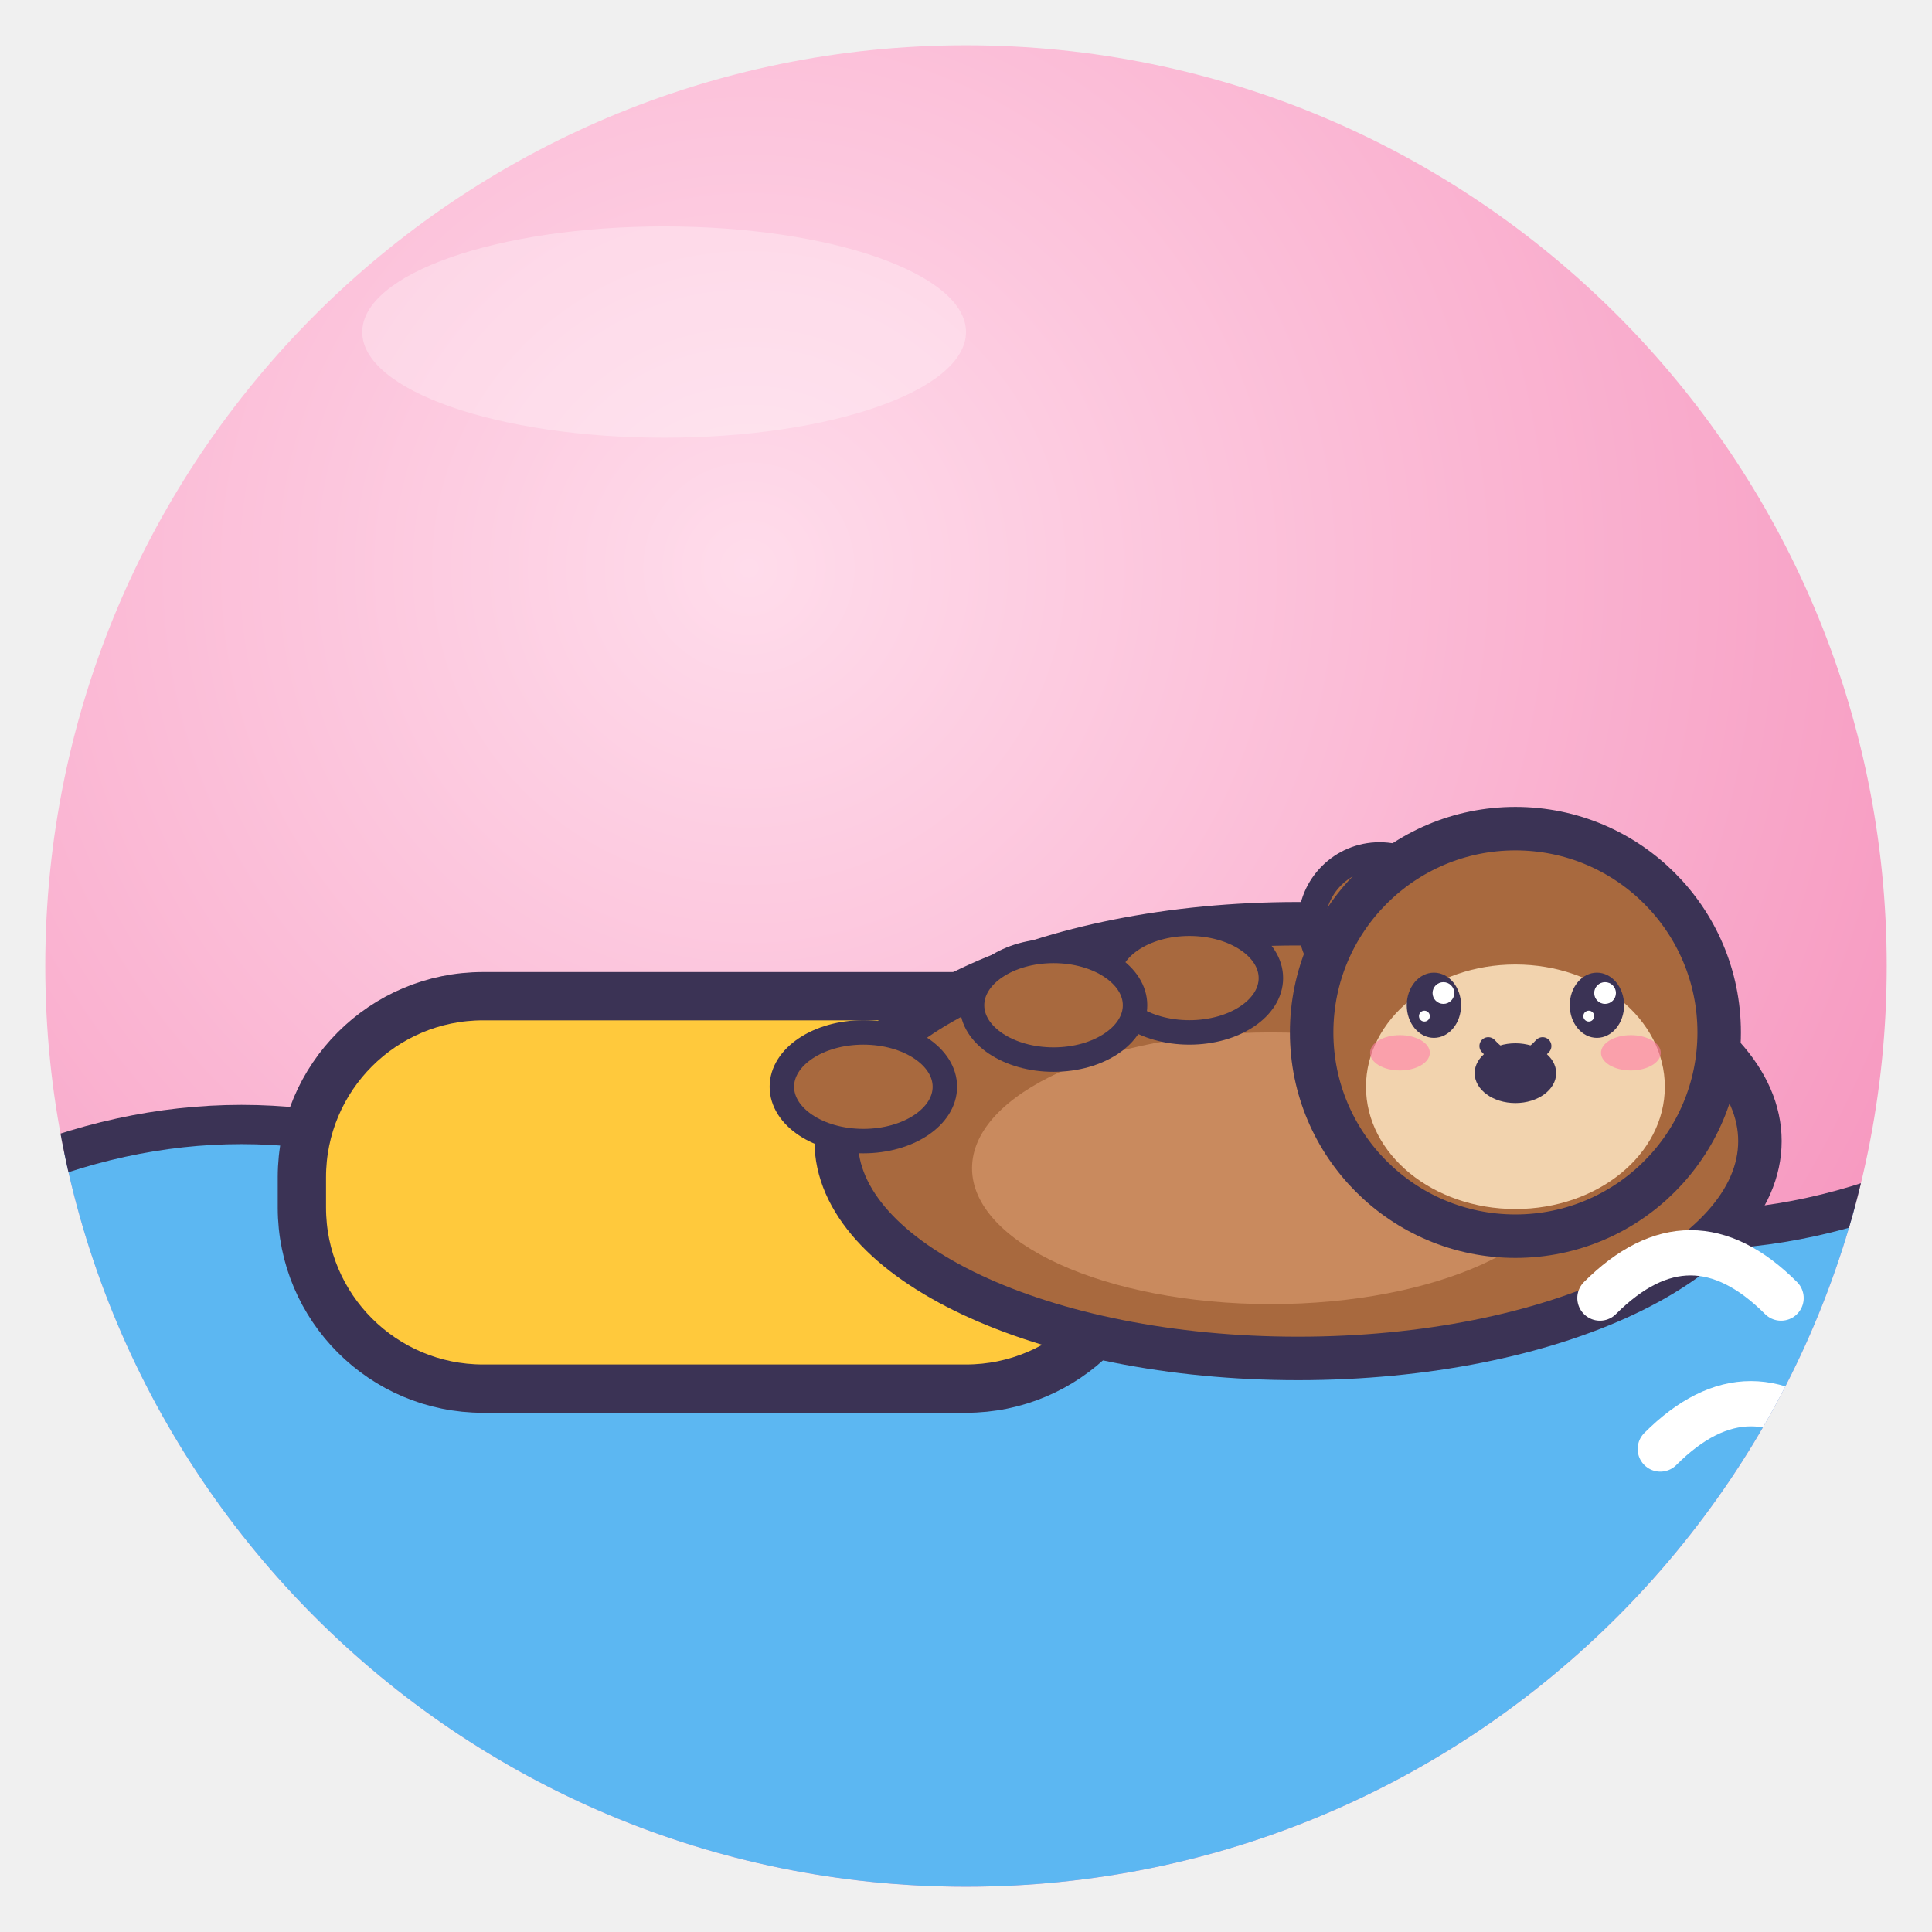
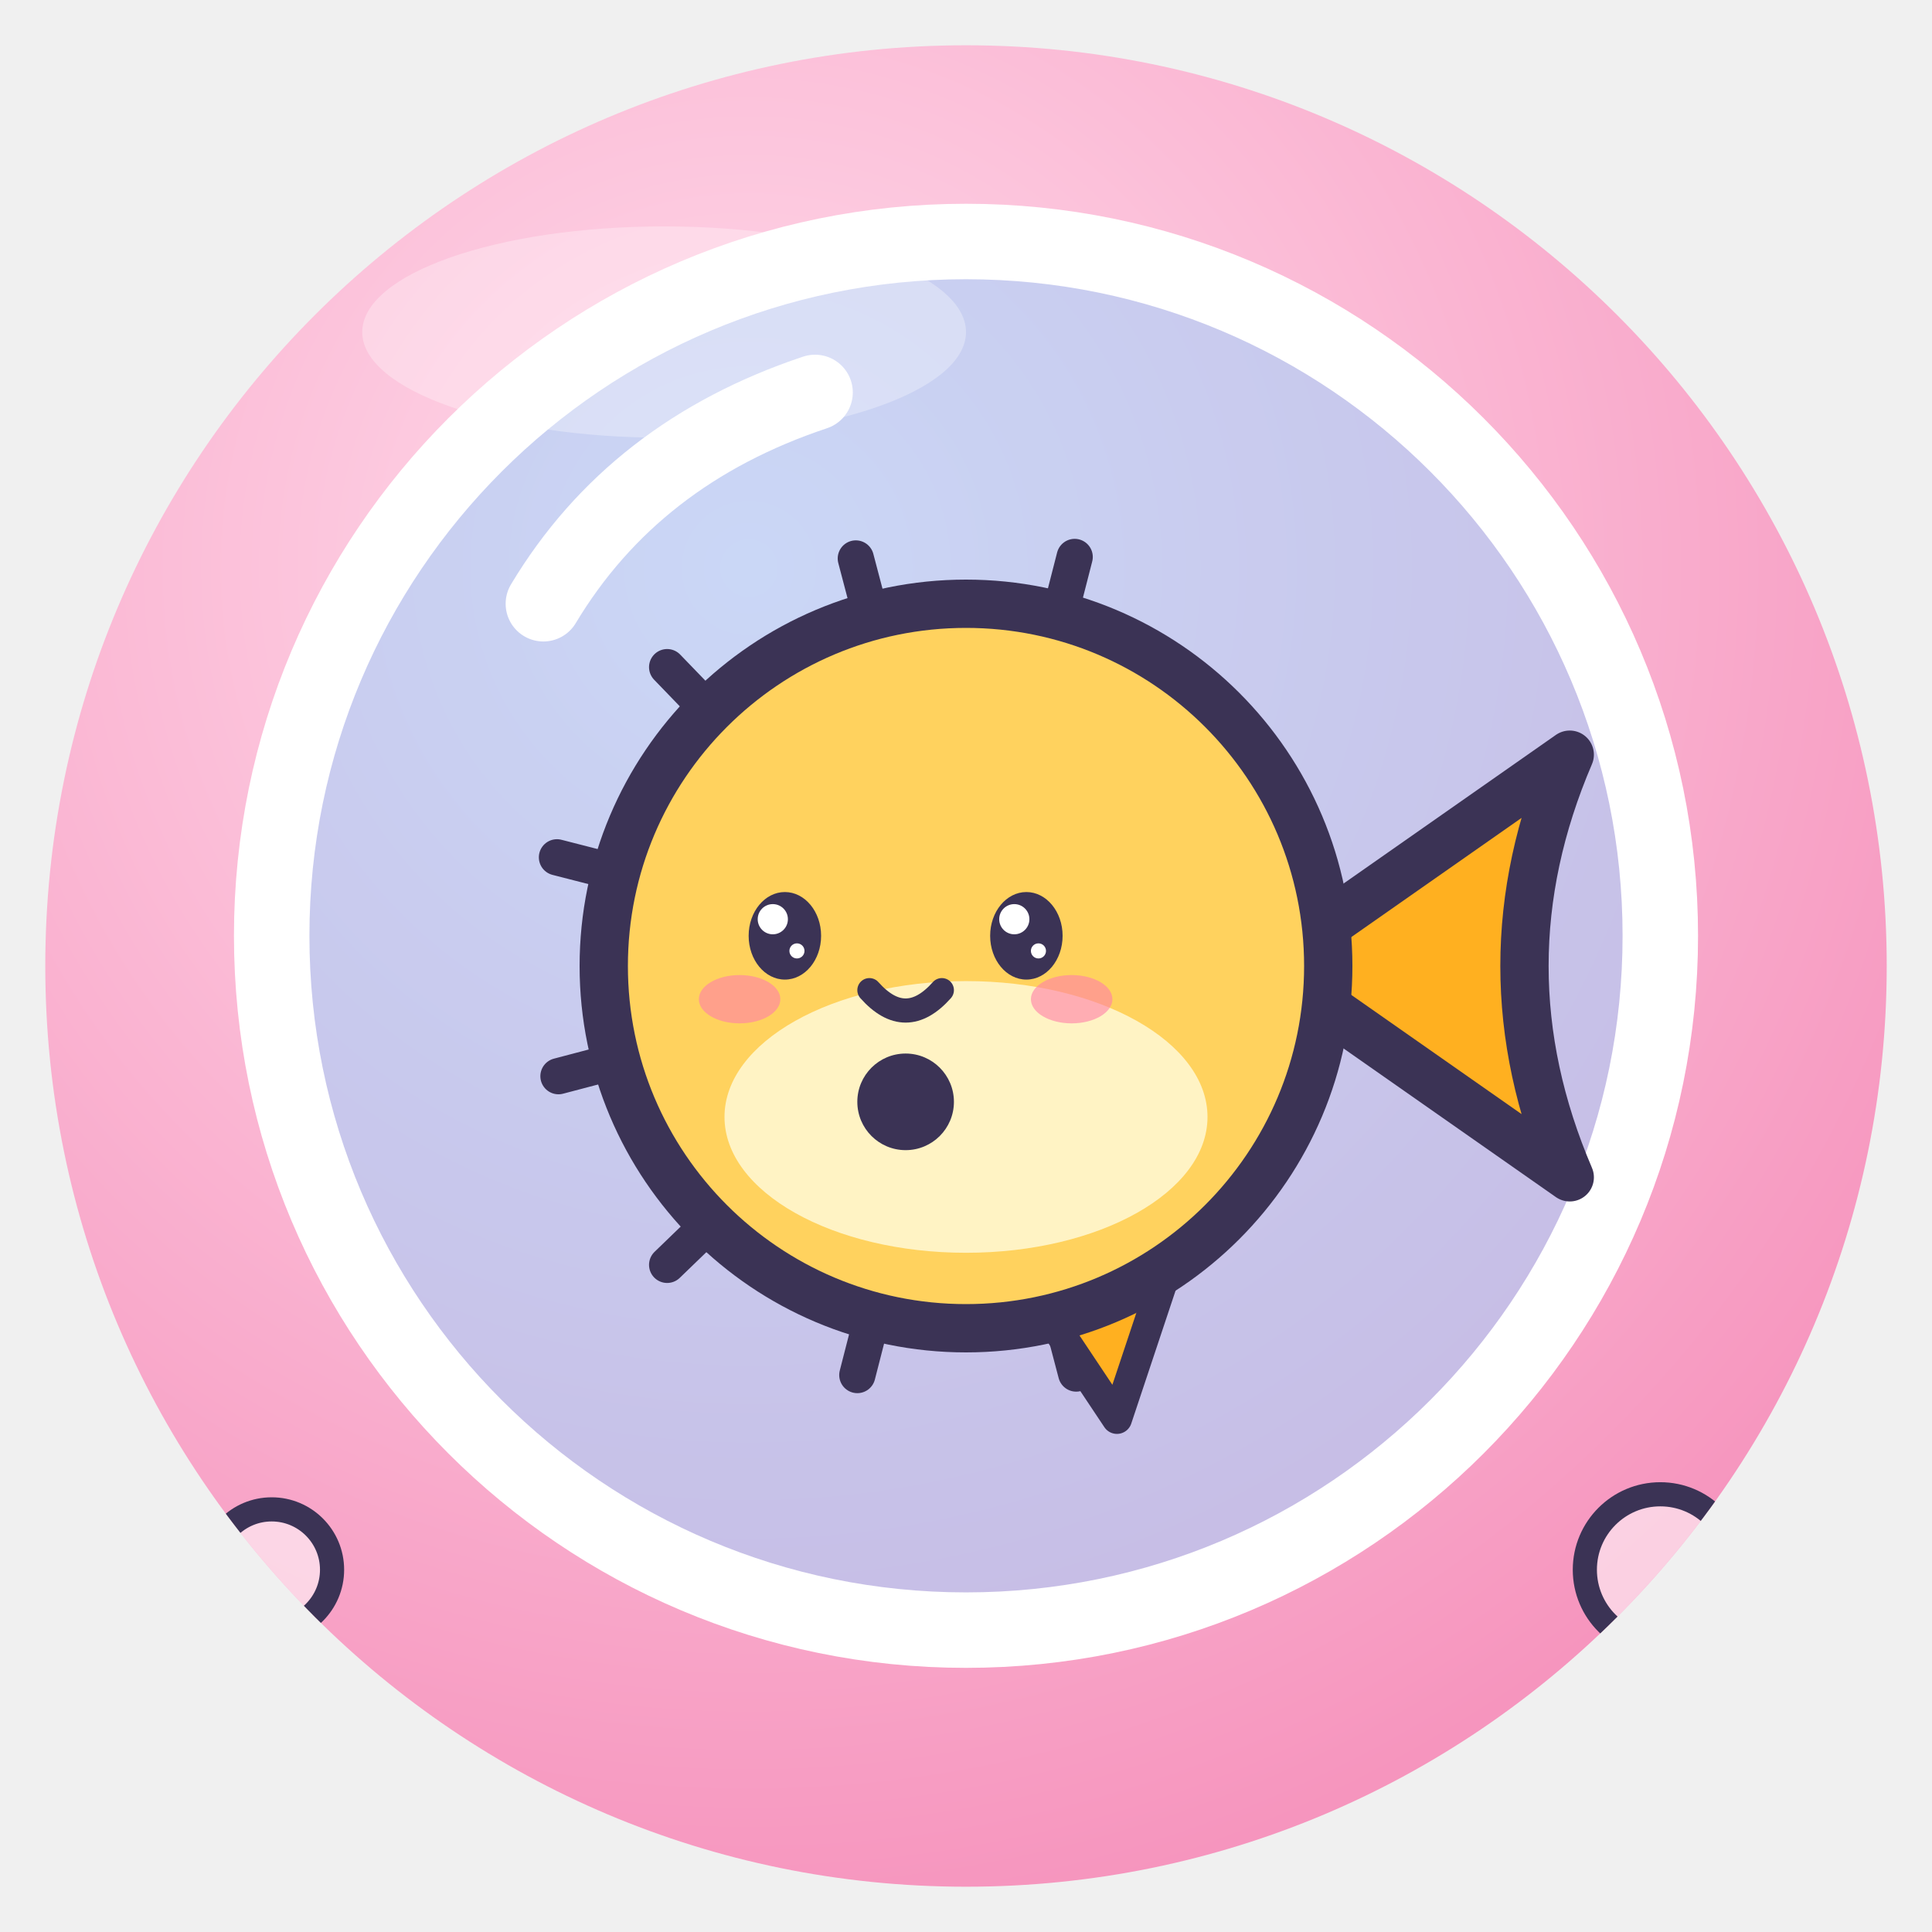
<svg xmlns="http://www.w3.org/2000/svg" viewBox="0 0 128 128" width="128" height="128">
  <defs>
    <radialGradient id="g" cx="38%" cy="28%" r="85%">
      <stop offset="0" stop-color="#FFDCEB" />
      <stop offset="1" stop-color="#F58CB8" />
    </radialGradient>
    <clipPath id="c">
      <circle cx="64" cy="64" r="61" />
    </clipPath>
  </defs>
  <circle cx="64" cy="64" r="61" fill="url(#g)" />
  <g clip-path="url(#c)">
-     <path d="M0 78 Q16 71 32 78 T64 78 T96 78 T128 78 V128 H0Z" fill="#5CB7F2" stroke="#3B3355" stroke-linejoin="round" stroke-linecap="round" stroke-width="2.6" />
-     <rect x="20" y="66" width="56" height="26" rx="12" fill="#FFC93C" stroke="#3B3355" stroke-width="3.2" stroke-linejoin="round" stroke-linecap="round" />
-     <g transform="translate(86 72) rotate(0) scale(-0.9 0.9)">
-       <ellipse cx="0" cy="4" rx="34" ry="16" fill="#A8693E" stroke="#3B3355" stroke-width="3.2" stroke-linejoin="round" stroke-linecap="round" />
-       <ellipse cx="2" cy="6" rx="22" ry="10" fill="#C98A5E" />
-       <circle cx="-24" cy="-6" r="5" fill="#A8693E" stroke="#3B3355" stroke-linejoin="round" stroke-linecap="round" stroke-width="2" />
-       <circle cx="-6" cy="-12" r="5" fill="#A8693E" stroke="#3B3355" stroke-linejoin="round" stroke-linecap="round" stroke-width="2" />
-       <circle cx="-16" cy="-4" r="15" fill="#A8693E" stroke="#3B3355" stroke-width="3.2" stroke-linejoin="round" stroke-linecap="round" />
-       <ellipse cx="-16" cy="0" rx="11" ry="9" fill="#F2D3AE" />
-       <ellipse cx="-22" cy="-6" rx="2.0" ry="2.4" fill="#3B3355" />
-       <circle cx="-22.6" cy="-6.9" r="0.8" fill="#fff" />
-       <circle cx="-21.4" cy="-5.2" r="0.4" fill="#fff" />
-       <ellipse cx="-10" cy="-6" rx="2.0" ry="2.4" fill="#3B3355" />
-       <circle cx="-10.7" cy="-6.9" r="0.8" fill="#fff" />
-       <circle cx="-9.3" cy="-5.2" r="0.4" fill="#fff" />
-       <ellipse cx="-24.5" cy="-2.5" rx="2.2" ry="1.3" fill="#FF7FA8" opacity=".6" />
-       <ellipse cx="-7.5" cy="-2.5" rx="2.2" ry="1.3" fill="#FF7FA8" opacity=".6" />
-       <path d="M-18.0 -3.0 Q-16 -0.8 -14.0 -3.0" fill="none" stroke="#3B3355" stroke-linejoin="round" stroke-linecap="round" stroke-width="1.3" />
-       <ellipse cx="-16" cy="-1" rx="3" ry="2.2" fill="#3B3355" />
-       <ellipse cx="8" cy="-8" rx="6" ry="4" fill="#A8693E" stroke="#3B3355" stroke-linejoin="round" stroke-linecap="round" stroke-width="1.8" />
-       <ellipse cx="18" cy="-6" rx="6" ry="4" fill="#A8693E" stroke="#3B3355" stroke-linejoin="round" stroke-linecap="round" stroke-width="1.8" />
-       <ellipse cx="32" cy="0" rx="6" ry="4" fill="#A8693E" stroke="#3B3355" stroke-linejoin="round" stroke-linecap="round" stroke-width="1.8" />
+     <circle cx="64" cy="62" r="46" fill="#9ED3FF" fill-opacity=".55" stroke="#fff" stroke-width="5" />
+     <path d="M36 40 Q42 30 54 26" fill="none" stroke="#fff" stroke-width="5" stroke-linecap="round" />
+     <g transform="translate(64 64) rotate(0) scale(1.0 1.0)">
+       <path d="M6.3 23.2 L7.3 27.0" stroke="#3B3355" stroke-linejoin="round" stroke-linecap="round" stroke-width="2.4" />
+       <path d="M-6.2 23.2 L-7.2 27.1" stroke="#3B3355" stroke-linejoin="round" stroke-linecap="round" stroke-width="2.4" />
+       <path d="M-16.9 17.0 L-19.8 19.8" stroke="#3B3355" stroke-linejoin="round" stroke-linecap="round" stroke-width="2.4" />
+       <path d="M-23.2 6.3 L-27.0 7.3" stroke="#3B3355" stroke-linejoin="round" stroke-linecap="round" stroke-width="2.4" />
+       <path d="M-23.2 -6.2 L-27.1 -7.2" stroke="#3B3355" stroke-linejoin="round" stroke-linecap="round" stroke-width="2.4" />
+       <path d="M-17.0 -16.9 L-19.8 -19.8" stroke="#3B3355" stroke-linejoin="round" stroke-linecap="round" stroke-width="2.4" />
+       <path d="M-6.3 -23.2 L-7.3 -27.0" stroke="#3B3355" stroke-linejoin="round" stroke-linecap="round" stroke-width="2.4" />
+       <path d="M6.2 -23.2 L7.2 -27.1" stroke="#3B3355" stroke-linejoin="round" stroke-linecap="round" stroke-width="2.4" />
+       <path d="M20 0 L40 -14 Q34 0 40 14Z" fill="#FFB020" stroke="#3B3355" stroke-width="3.2" stroke-linejoin="round" stroke-linecap="round" />
+       <path d="M2 18 L10 30 L14 18Z" fill="#FFB020" stroke="#3B3355" stroke-linejoin="round" stroke-linecap="round" stroke-width="2" />
+       <circle r="24" fill="#FFD25E" stroke="#3B3355" stroke-width="3.2" stroke-linejoin="round" stroke-linecap="round" />
+       <ellipse cx="0" cy="10" rx="16" ry="9" fill="#FFF3C4" />
+       <ellipse cx="-12" cy="-2" rx="2.4" ry="2.9" fill="#3B3355" />
+       <circle cx="-12.8" cy="-3.1" r="1.0" fill="#fff" />
+       <circle cx="-11.2" cy="-1.0" r="0.5" fill="#fff" />
+       <ellipse cx="4" cy="-2" rx="2.4" ry="2.9" fill="#3B3355" />
+       <circle cx="3.2" cy="-3.1" r="1.0" fill="#fff" />
+       <circle cx="4.8" cy="-1.0" r="0.5" fill="#fff" />
+       <ellipse cx="-15.0" cy="2.2" rx="2.7" ry="1.6" fill="#FF7FA8" opacity=".6" />
+       <ellipse cx="7.0" cy="2.2" rx="2.7" ry="1.6" fill="#FF7FA8" opacity=".6" />
+       <path d="M-6.4 1.6 Q-4 4.3 -1.6 1.6" fill="none" stroke="#3B3355" stroke-linejoin="round" stroke-linecap="round" stroke-width="1.6" />
+       <circle cx="-4" cy="9" r="3.2" fill="#3B3355" />
    </g>
-     <path d="M106 86 q6 -6 12 0 M110 96 q6 -6 12 0" fill="none" stroke="#fff" stroke-width="3" stroke-linecap="round" />
+     <circle cx="110" cy="104" r="5" fill="#fff" fill-opacity=".55" stroke="#3B3355" stroke-linejoin="round" stroke-linecap="round" stroke-width="1.6" />
+     <circle cx="18" cy="104" r="4" fill="#fff" fill-opacity=".55" stroke="#3B3355" stroke-linejoin="round" stroke-linecap="round" stroke-width="1.6" />
+     <circle cx="112" cy="18" r="3" fill="#fff" fill-opacity=".55" stroke="#3B3355" stroke-linejoin="round" stroke-linecap="round" stroke-width="1.6" />
  </g>
  <ellipse cx="44" cy="22" rx="20" ry="7" fill="#fff" opacity=".3" />
</svg>
